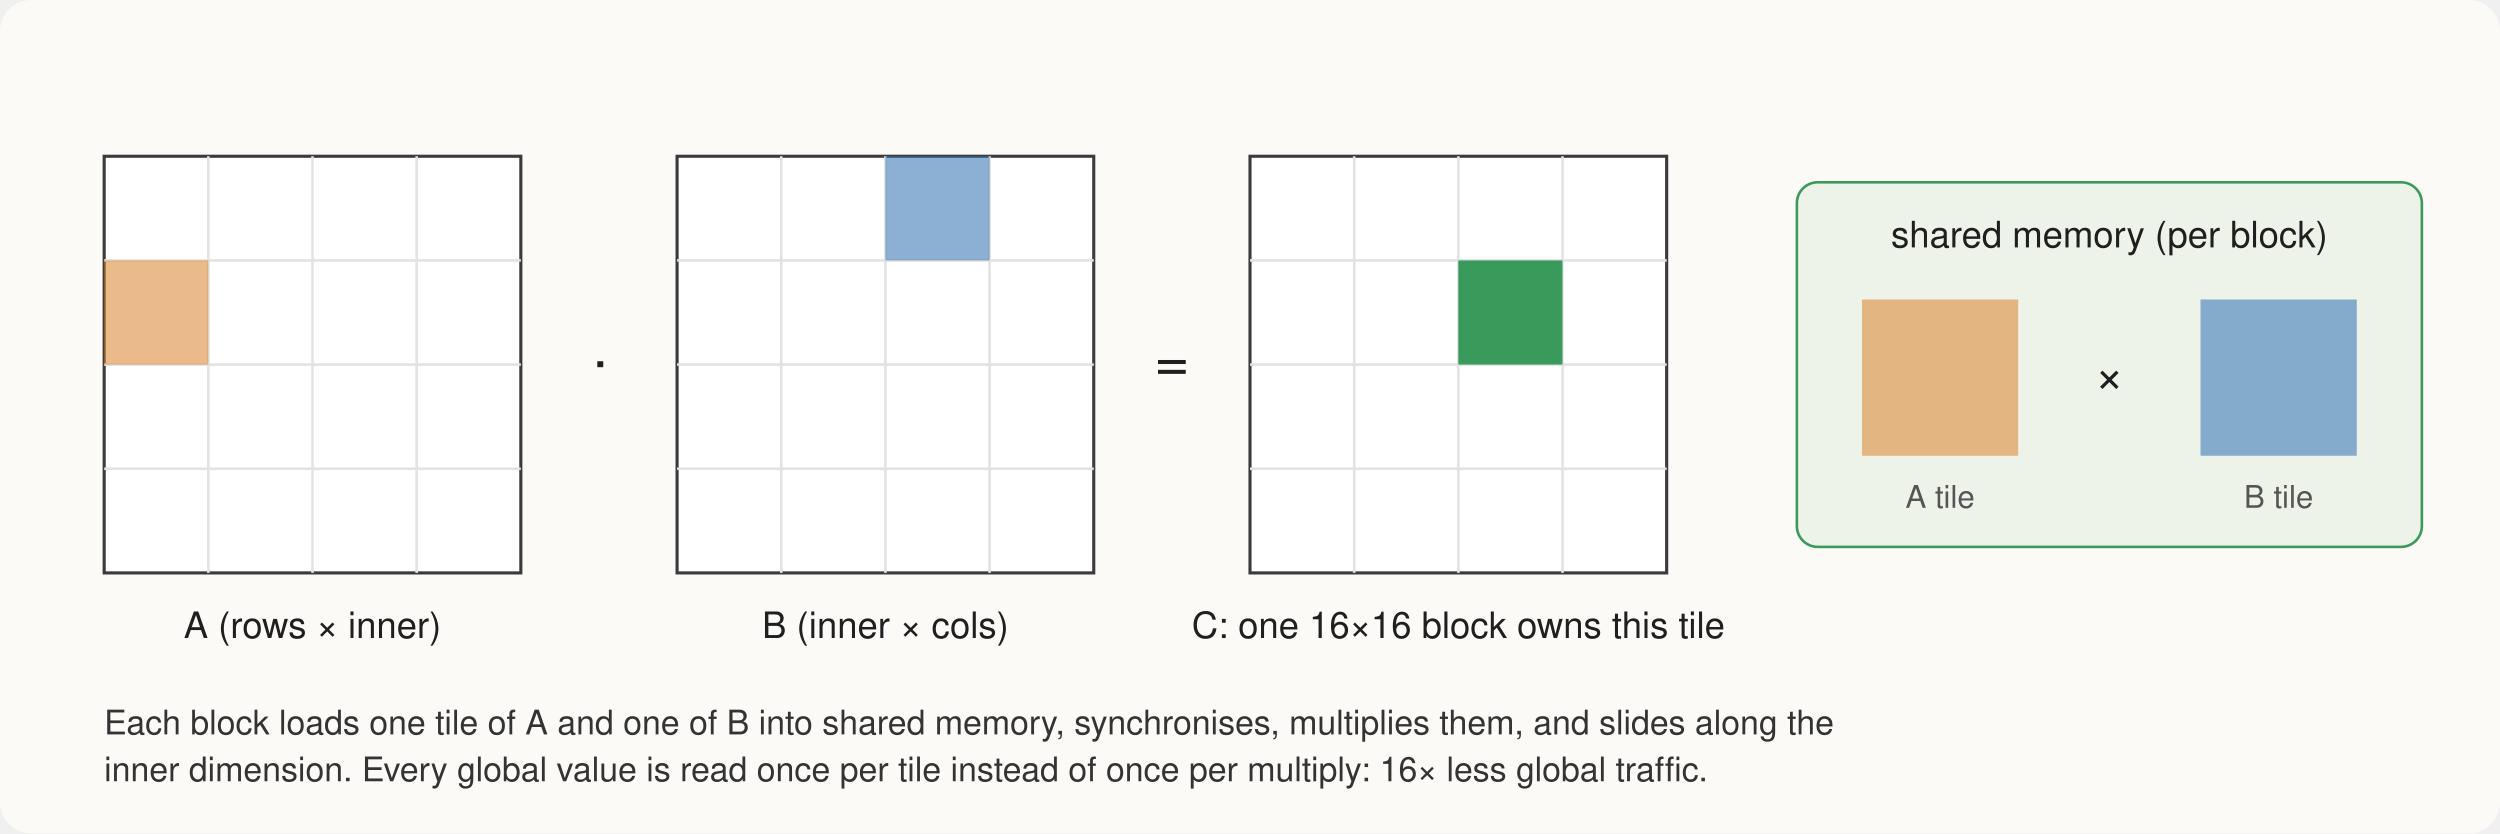
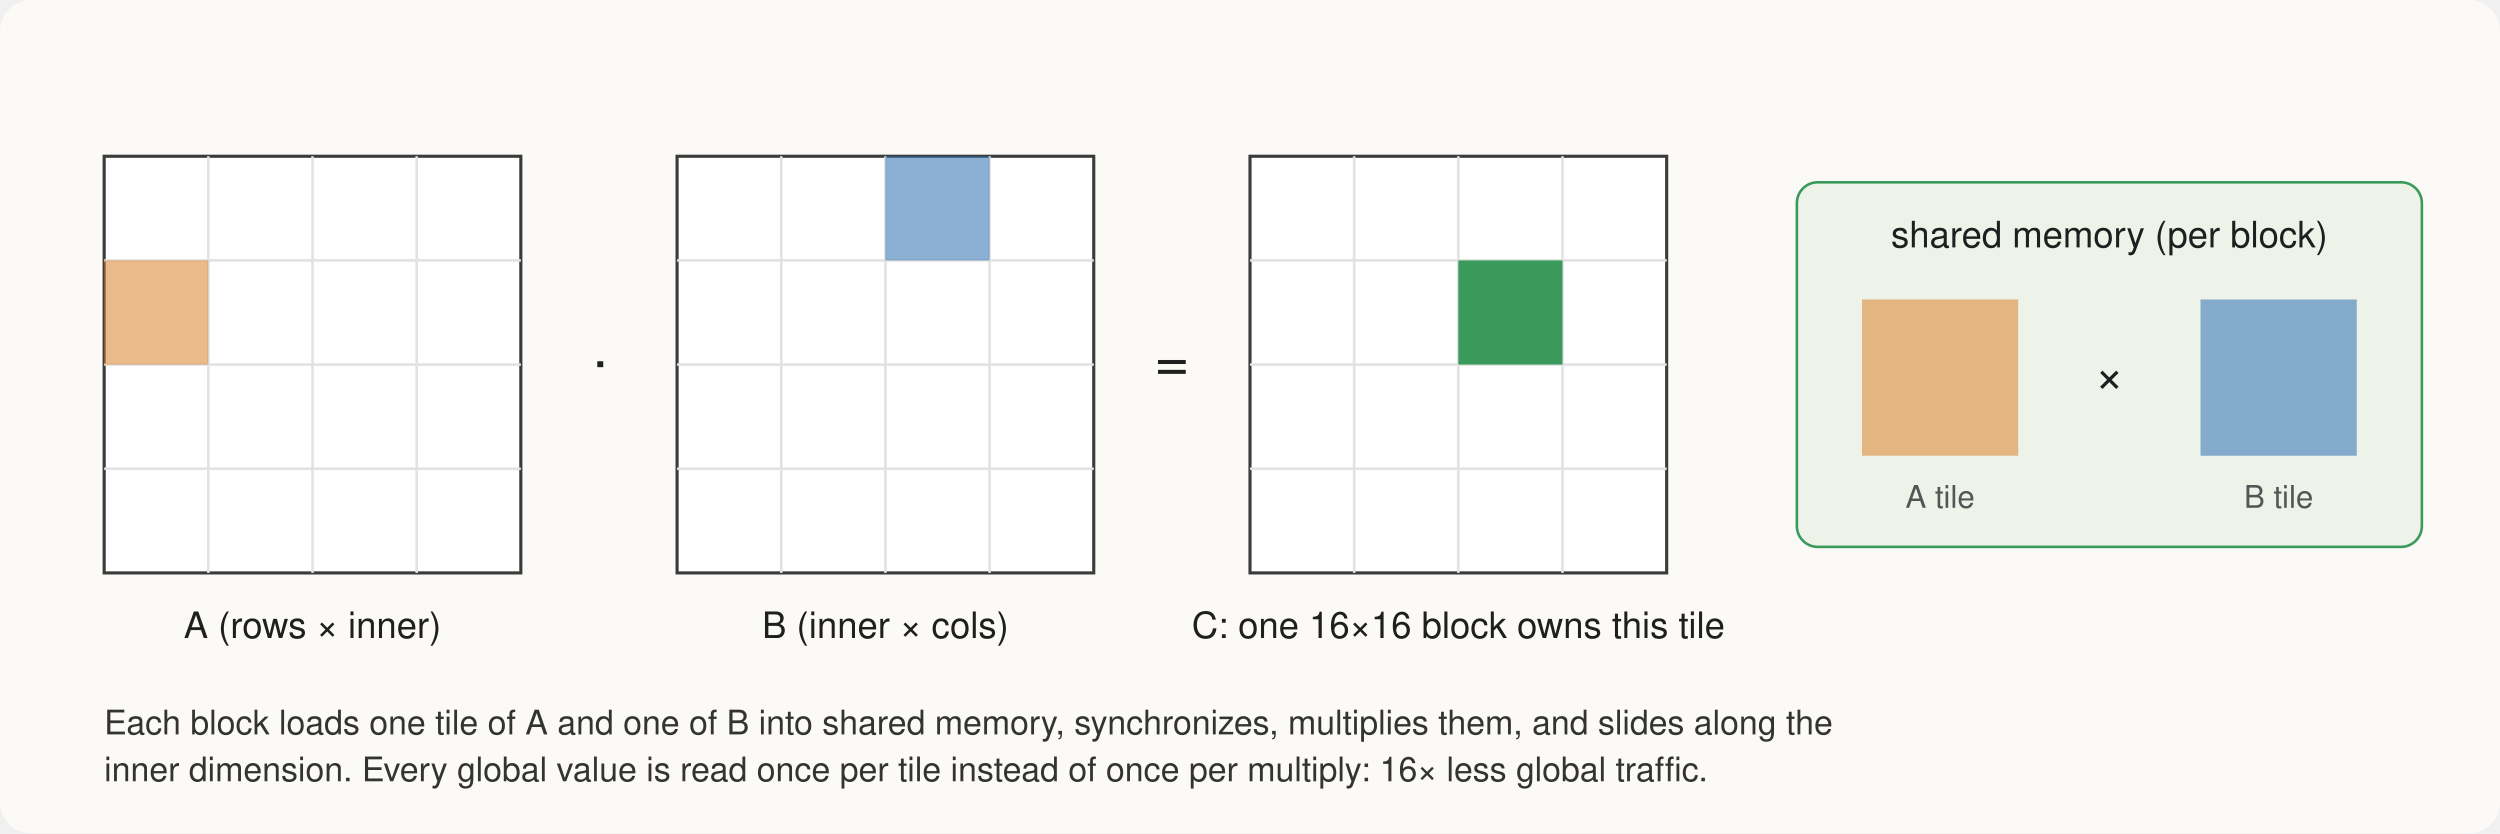
<svg xmlns="http://www.w3.org/2000/svg" viewBox="0 0 960 320" font-family="Helvetica, Arial, sans-serif" font-size="14">
  <style>
    .label { fill: #1f1f1f; text-anchor: middle; }
    .small { font-size: 12px; fill: #555; text-anchor: middle; }
    .matrix { fill: #ffffff; stroke: #3b3b3b; stroke-width: 1.2; }
    .gridline { stroke: #e2e2e2; }
  </style>
  <rect x="0" y="0" width="960" height="320" fill="#fbfaf7" rx="12" />
  <rect class="matrix" x="40" y="60" width="160" height="160" />
  <g class="gridline">
    <line x1="80" y1="60" x2="80" y2="220" />
    <line x1="120" y1="60" x2="120" y2="220" />
    <line x1="160" y1="60" x2="160" y2="220" />
    <line x1="40" y1="100" x2="200" y2="100" />
    <line x1="40" y1="140" x2="200" y2="140" />
    <line x1="40" y1="180" x2="200" y2="180" />
  </g>
  <rect x="40" y="100" width="40" height="40" fill="#d9822b" fill-opacity="0.55">
    <animate attributeName="x" values="40;80;120;160" dur="6s" calcMode="discrete" repeatCount="indefinite" />
  </rect>
  <text class="label" x="120" y="245">A (rows × inner)</text>
  <text class="label" x="230" y="146" font-size="22">·</text>
  <rect class="matrix" x="260" y="60" width="160" height="160" />
  <g class="gridline">
    <line x1="300" y1="60" x2="300" y2="220" />
    <line x1="340" y1="60" x2="340" y2="220" />
    <line x1="380" y1="60" x2="380" y2="220" />
    <line x1="260" y1="100" x2="420" y2="100" />
    <line x1="260" y1="140" x2="420" y2="140" />
    <line x1="260" y1="180" x2="420" y2="180" />
  </g>
  <rect x="340" y="60" width="40" height="40" fill="#2f6fb0" fill-opacity="0.55">
    <animate attributeName="y" values="60;100;140;180" dur="6s" calcMode="discrete" repeatCount="indefinite" />
  </rect>
  <text class="label" x="340" y="245">B (inner × cols)</text>
  <text class="label" x="450" y="146" font-size="22">=</text>
  <rect class="matrix" x="480" y="60" width="160" height="160" />
  <g class="gridline">
    <line x1="520" y1="60" x2="520" y2="220" />
    <line x1="560" y1="60" x2="560" y2="220" />
    <line x1="600" y1="60" x2="600" y2="220" />
    <line x1="480" y1="100" x2="640" y2="100" />
    <line x1="480" y1="140" x2="640" y2="140" />
    <line x1="480" y1="180" x2="640" y2="180" />
  </g>
  <rect x="560" y="100" width="40" height="40" fill="#3a9a5b">
    <animate attributeName="fill-opacity" values="0.25;0.45;0.65;0.9" dur="6s" calcMode="discrete" repeatCount="indefinite" />
  </rect>
  <text class="label" x="560" y="245">C: one 16×16 block owns this tile</text>
  <rect x="690" y="70" width="240" height="140" fill="#eef3ea" stroke="#3a9a5b" rx="8" />
  <text class="label" x="810" y="95">shared memory (per block)</text>
  <rect x="715" y="115" width="60" height="60" fill="#d9822b" fill-opacity="0.55" />
  <rect x="845" y="115" width="60" height="60" fill="#2f6fb0" fill-opacity="0.55" />
  <text class="small" x="745" y="195">A tile</text>
  <text class="small" x="875" y="195">B tile</text>
  <text class="label" x="810" y="150" font-size="18">×</text>
-   <text x="40" y="282" font-size="13" fill="#333">Each block loads one tile of A and one of B into shared memory, synchronises, multiplies them, and slides along the</text>
+   <text x="40" y="282" font-size="13" fill="#333">Each block loads one tile of A and one of B into shared memory, synchronizes, multiplies them, and slides along the</text>
  <text x="40" y="300" font-size="13" fill="#333">inner dimension. Every global value is read once per tile instead of once per multiply: 16× less global traffic.</text>
</svg>
